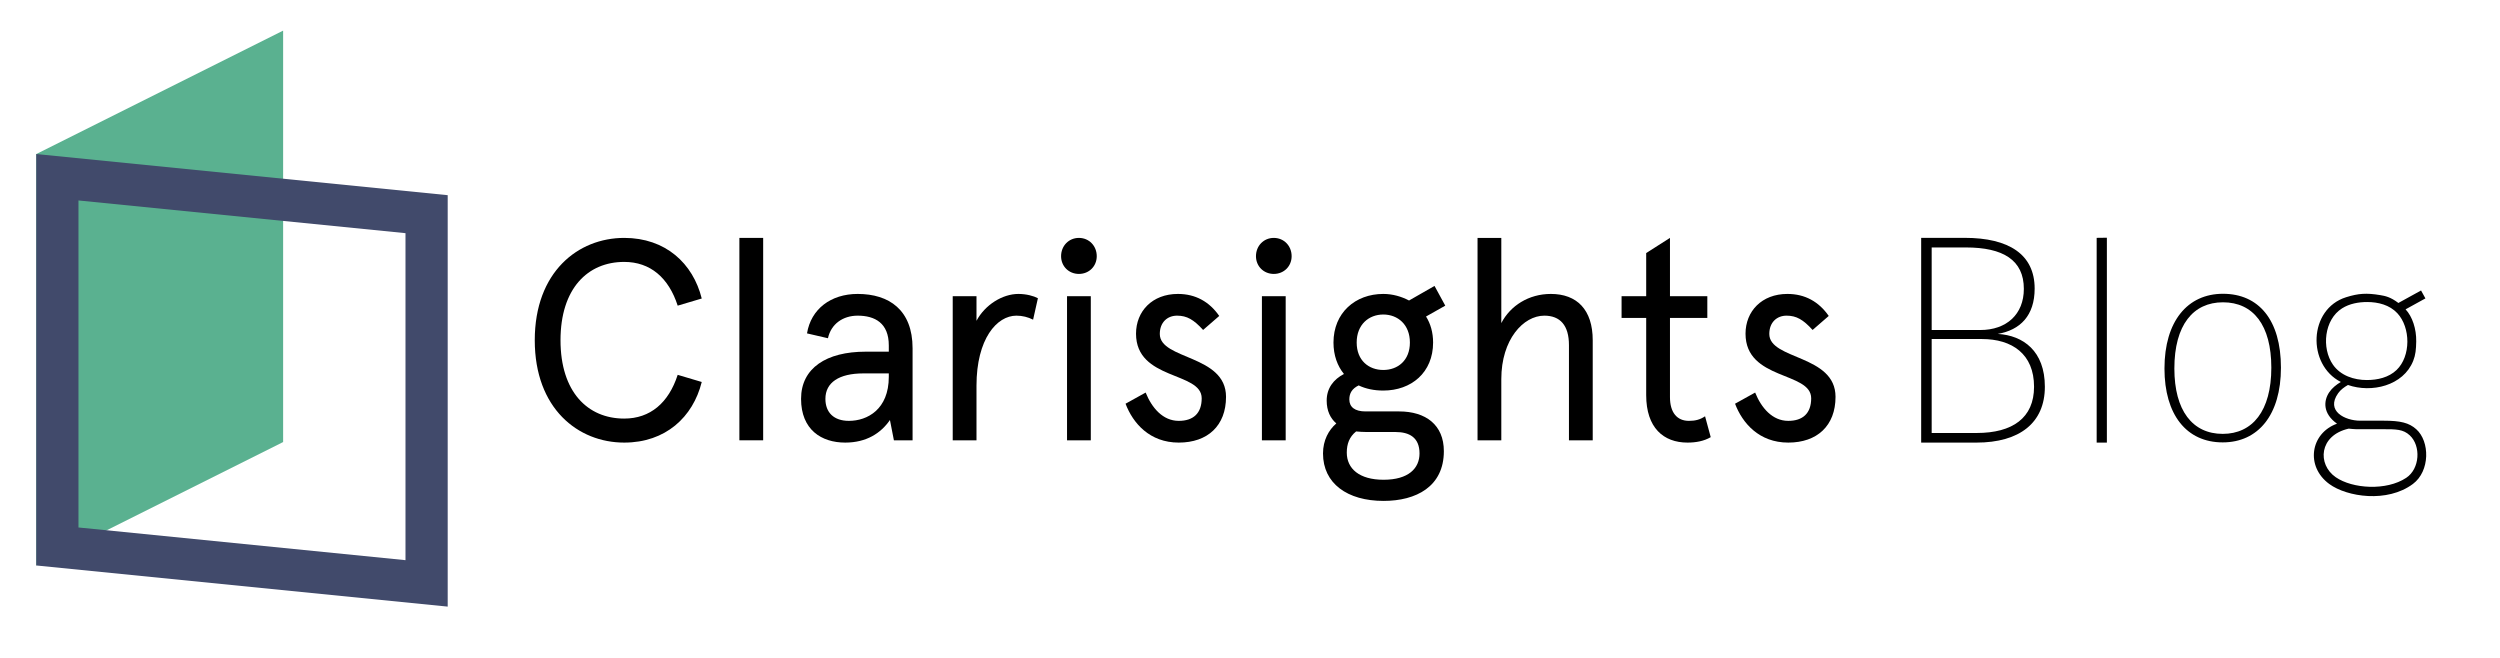
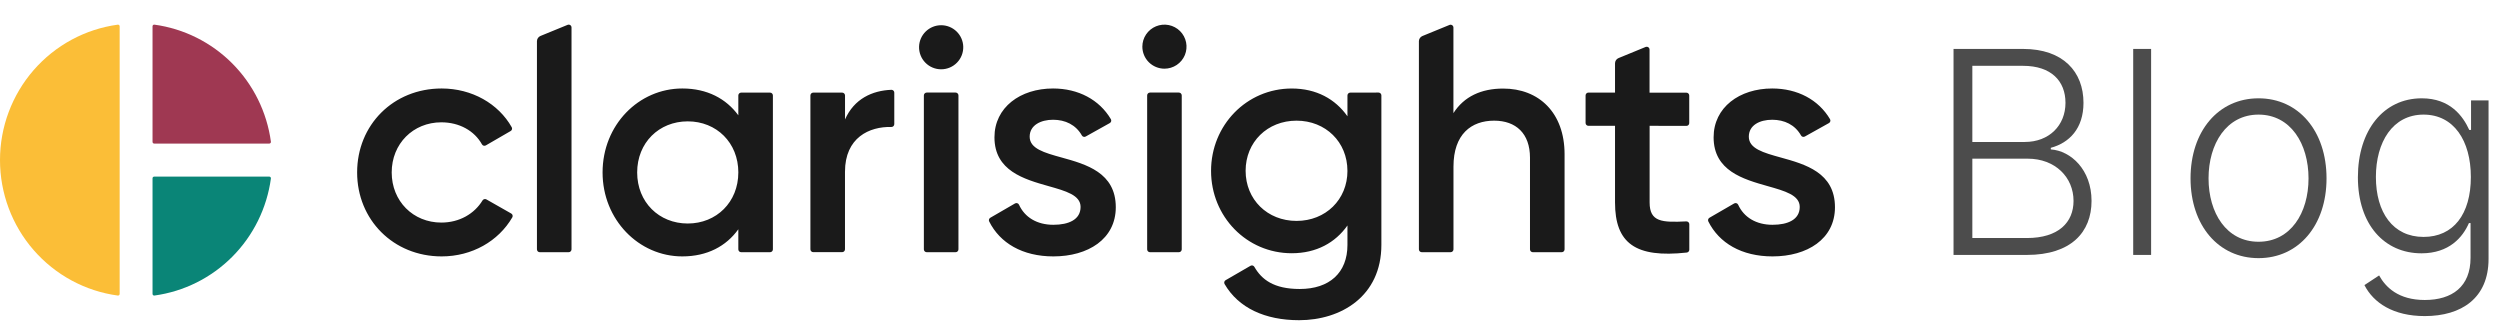
- <svg xmlns="http://www.w3.org/2000/svg" width="100%" height="100%" viewBox="0 0 380 100" version="1.1" xml:space="preserve" style="fill-rule:evenodd;clip-rule:evenodd;stroke-linejoin:round;stroke-miterlimit:1.414;">
-   <rect id="Artboard2" x="0" y="0.153" width="380" height="99.534" style="fill:none;" />
-   <g>
-     <g>
-       <g>
-         <path d="M5.513,23.414l37.522,-18.761l0,62.537l-37.522,18.761l0,-62.537Z" style="fill:#5ab190;" />
-         <path d="M5.513,23.414l62.537,6.254l0,62.536l-62.537,-6.253l0,-62.537Zm6.416,7.057l49.705,4.971l0,49.705l-49.705,-4.97l0,-49.706Z" style="fill:#414a6b;" />
-       </g>
-     </g>
-     <g>
-       <g>
-         <path d="M103.009,56.975c-1.377,4.259 -4.173,6.649 -8.131,6.649c-5.55,0 -9.68,-4.042 -9.68,-11.907c0,-7.865 4.13,-11.906 9.68,-11.906c3.958,0 6.754,2.39 8.131,6.648l3.656,-1.086c-1.333,-5.345 -5.506,-9.212 -11.787,-9.212c-7.012,0 -13.594,5.171 -13.594,15.556c0,10.386 6.582,15.557 13.594,15.557c6.281,0 10.454,-3.868 11.787,-9.212l-3.656,-1.087Z" style="fill-rule:nonzero;" />
-         <rect x="112.387" y="36.161" width="3.614" height="30.765" style="fill-rule:nonzero;" />
-         <path d="M125.462,60.625c0,-2.477 2.065,-3.867 5.765,-3.867l3.871,0l0,0.521c0,4.954 -3.269,6.692 -6.065,6.692c-2.28,0 -3.571,-1.26 -3.571,-3.346Zm13.25,-7.691c0,-5.823 -3.571,-8.256 -8.346,-8.256c-4.087,0 -7.098,2.303 -7.7,5.996l3.183,0.739c0.473,-2.173 2.28,-3.433 4.517,-3.433c2.624,0 4.732,1.13 4.732,4.519l0,0.956l-3.527,0c-5.937,0 -9.809,2.477 -9.809,7.17c0,4.693 3.098,6.649 6.711,6.649c3.227,0 5.421,-1.434 6.798,-3.433l0.602,3.085l2.839,0l0,-13.992Z" style="fill-rule:nonzero;" />
-         <path d="M157.762,45.33c-0.645,-0.348 -1.764,-0.652 -2.968,-0.652c-2.41,0 -5.077,1.651 -6.367,4.084l0,-3.737l-3.614,0l0,21.901l3.614,0l0,-8.3c0,-7.126 3.097,-10.646 6.065,-10.646c0.904,0 1.764,0.217 2.539,0.609l0.731,-3.259Z" style="fill-rule:nonzero;" />
-         <path d="M162.189,45.025l0,21.901l3.613,0l0,-21.901l-3.613,0Zm-0.904,-6.083c0,1.521 1.162,2.694 2.71,2.694c1.549,0 2.711,-1.173 2.711,-2.694c0,-1.565 -1.162,-2.781 -2.711,-2.781c-1.548,0 -2.71,1.216 -2.71,2.781Z" style="fill-rule:nonzero;" />
-         <path d="M179.043,44.678c-3.915,0 -6.367,2.65 -6.367,6.04c0,7.126 9.981,5.736 9.981,9.82c0,2.303 -1.291,3.433 -3.485,3.433c-2.409,0 -4.087,-1.955 -5.033,-4.302l-3.055,1.695c1.119,2.955 3.657,5.91 8.088,5.91c4.388,0 7.184,-2.564 7.184,-6.953c0,-6.431 -10.066,-5.605 -10.066,-9.56c0,-1.781 1.161,-2.781 2.624,-2.781c1.506,0 2.538,0.609 3.958,2.173l2.452,-2.129c-1.506,-2.173 -3.614,-3.346 -6.281,-3.346Z" style="fill-rule:nonzero;" />
-         <path d="M191.811,45.025l0,21.901l3.613,0l0,-21.901l-3.613,0Zm-0.904,-6.083c0,1.521 1.162,2.694 2.711,2.694c1.548,0 2.71,-1.173 2.71,-2.694c0,-1.565 -1.162,-2.781 -2.71,-2.781c-1.549,0 -2.711,1.216 -2.711,2.781Z" style="fill-rule:nonzero;" />
-         <path d="M202.689,52.065c0,1.955 0.602,3.563 1.591,4.78c-1.591,0.825 -2.624,2.173 -2.624,4.041c0,1.564 0.559,2.694 1.463,3.476c-1.162,1 -2.022,2.564 -2.022,4.563c0,4.563 3.7,7.213 9.206,7.213c4.947,0 9.163,-2.172 9.163,-7.561c0,-3.997 -2.753,-6.04 -6.797,-6.04l-5.119,0c-1.592,0 -2.452,-0.651 -2.452,-1.825c0,-0.956 0.43,-1.651 1.419,-2.129c1.076,0.521 2.366,0.782 3.743,0.782c4.259,0 7.571,-2.737 7.571,-7.3c0,-1.521 -0.387,-2.868 -1.075,-3.954l2.925,-1.652l-1.634,-2.998l-3.872,2.216c-1.162,-0.608 -2.495,-0.999 -3.915,-0.999c-4.259,0 -7.571,2.868 -7.571,7.387Zm9.421,13.601c2.108,0 3.657,0.826 3.657,3.259c0,2.26 -1.678,3.998 -5.464,3.998c-3.7,0 -5.592,-1.695 -5.592,-4.128c0,-1.304 0.387,-2.39 1.419,-3.216c0.473,0.044 1.033,0.087 1.592,0.087l4.388,0Zm-5.894,-13.601c0,-2.738 1.85,-4.259 4.044,-4.259c2.194,0 4.044,1.521 4.044,4.259c0,2.737 -1.85,4.171 -4.044,4.171c-2.194,0 -4.044,-1.434 -4.044,-4.171Z" style="fill-rule:nonzero;" />
-         <path d="M242.094,51.717c0,-4.649 -2.409,-7.039 -6.366,-7.039c-3.356,0 -6.152,1.781 -7.529,4.432l0,-12.949l-3.613,0l0,30.765l3.613,0l0,-9.299c0,-6.04 3.356,-9.647 6.539,-9.647c2.409,0 3.743,1.478 3.743,4.476l0,14.47l3.613,0l0,-15.209Z" style="fill-rule:nonzero;" />
-         <path d="M246.479,48.328l3.742,0l0,11.732c0,4.954 2.624,7.214 6.281,7.214c1.248,0 2.495,-0.217 3.528,-0.826l-0.861,-3.172c-0.774,0.521 -1.505,0.695 -2.452,0.695c-1.807,0 -2.882,-1.26 -2.882,-3.606l0,-12.037l5.678,0l0,-3.303l-5.678,0l0,-8.864l-3.614,2.303l0,6.561l-3.742,0l0,3.303Z" style="fill-rule:nonzero;" />
-         <path d="M271.687,44.678c-3.915,0 -6.367,2.65 -6.367,6.04c0,7.126 9.98,5.736 9.98,9.82c0,2.303 -1.29,3.433 -3.484,3.433c-2.409,0 -4.087,-1.955 -5.034,-4.302l-3.054,1.695c1.119,2.955 3.657,5.91 8.088,5.91c4.388,0 7.184,-2.564 7.184,-6.953c0,-6.431 -10.067,-5.605 -10.067,-9.56c0,-1.781 1.162,-2.781 2.625,-2.781c1.505,0 2.538,0.609 3.957,2.173l2.453,-2.129c-1.506,-2.173 -3.614,-3.346 -6.281,-3.346Z" style="fill-rule:nonzero;" />
-       </g>
-     </g>
-   </g>
-   <path d="M303.654,50.756c3.423,-0.594 5.613,-2.784 5.613,-6.891c0,-5.202 -3.924,-7.712 -10.632,-7.712l-6.617,0l0,31.122l8.397,0c6.571,0 10.404,-3.012 10.404,-8.488c0,-5.43 -3.286,-7.803 -7.165,-8.031Zm-10.039,-13.143l5.202,0c5.659,0 8.807,1.917 8.807,6.298c0,3.879 -2.646,6.251 -6.616,6.251l-7.393,0l0,-12.549Zm6.845,28.201l-6.845,0l0,-14.283l7.621,0c4.609,0 7.94,2.282 7.94,7.256c0,4.746 -3.286,7.027 -8.716,7.027Z" style="fill-rule:nonzero;" />
-   <path d="M320.245,67.275l0,-31.142l-1.552,0.02l0,31.122l1.552,0Z" style="fill-rule:nonzero;" />
-   <path d="M337.893,44.655c-5.386,0 -8.893,4.176 -8.893,11.357c0,7.014 3.34,11.231 8.852,11.231c5.386,0 8.851,-4.175 8.851,-11.356c0,-7.265 -3.382,-11.232 -8.81,-11.232Zm0,1.295c4.593,0 7.349,3.465 7.349,9.937c0,6.597 -2.881,10.062 -7.39,10.062c-4.593,0 -7.349,-3.549 -7.349,-9.937c0,-6.639 2.881,-10.062 7.39,-10.062Z" style="fill-rule:nonzero;" />
-   <path d="M364.553,46.052l3.447,-1.899l0.663,1.204l-3.016,1.662c1.032,1.097 1.653,2.985 1.619,4.887c-0.022,1.206 -0.097,2.025 -0.454,2.931c-1.503,3.806 -6.347,4.931 -9.921,3.68c-0.565,0.32 -1.117,0.723 -1.493,1.253c-1.933,2.722 1.071,4.175 3.33,4.175l3.591,0c2.588,0 3.857,0.326 4.947,1.294c2.082,1.849 2.124,6.362 -0.506,8.325c-3.893,2.905 -10.014,1.982 -12.714,0c-3.642,-2.676 -2.87,-7.708 1.18,-9.164c-2.182,-1.549 -2.055,-3.484 -1.18,-4.782c0.439,-0.649 1.087,-1.157 1.759,-1.56c-5.168,-2.628 -4.914,-11.088 0.8,-12.879c1.881,-0.59 3.103,-0.67 5.21,-0.318c0.726,0.121 1.552,0.284 2.738,1.191Zm-5.95,19.187c-0.644,0.029 -1.591,-0.089 -1.603,-0.086c-4.533,1.028 -4.789,5.438 -1.967,7.384c2.551,1.759 7.702,2.097 10.714,0.093c2.085,-1.387 2.256,-4.863 0.538,-6.458c-1.001,-0.929 -2.04,-0.933 -4.092,-0.933c0,0 -3.472,-0.005 -3.59,0Zm1.21,-19.331c1.671,0 3.401,0.438 4.578,1.696c2.042,2.182 2.076,6.545 -0.115,8.638c-1.2,1.145 -2.894,1.521 -4.504,1.524c-1.955,0.003 -4,-0.664 -5.16,-2.329c-1.765,-2.532 -1.336,-6.852 1.38,-8.567c1.135,-0.717 2.498,-0.962 3.821,-0.962Z" />
+ <svg xmlns="http://www.w3.org/2000/svg" width="203" height="26" viewBox="0 0 203 26" fill="none">
+   <path fill-rule="evenodd" clip-rule="evenodd" d="M43.886 2.92L46.089 2.018C46.124 2.003 46.162 1.997 46.2 2.001C46.237 2.005 46.274 2.018 46.305 2.039C46.337 2.06 46.362 2.088 46.38 2.122C46.398 2.155 46.407 2.192 46.407 2.23V20.248C46.407 20.309 46.383 20.368 46.339 20.411C46.296 20.455 46.237 20.479 46.176 20.479H43.83C43.799 20.479 43.769 20.473 43.741 20.462C43.713 20.45 43.688 20.433 43.666 20.411C43.645 20.39 43.628 20.364 43.617 20.336C43.605 20.308 43.599 20.279 43.6 20.248V3.347C43.599 3.255 43.627 3.166 43.678 3.09C43.728 3.014 43.801 2.955 43.886 2.92ZM28.999 14.002C28.999 10.14 31.936 7.185 35.861 7.185C38.325 7.185 40.474 8.42 41.552 10.331C41.582 10.384 41.589 10.446 41.572 10.504C41.556 10.562 41.517 10.611 41.464 10.64L39.452 11.806C39.426 11.821 39.397 11.831 39.367 11.836C39.337 11.84 39.307 11.838 39.278 11.831C39.249 11.823 39.221 11.81 39.197 11.792C39.173 11.774 39.153 11.751 39.138 11.725C38.525 10.624 37.307 9.932 35.836 9.932C33.548 9.932 31.806 11.669 31.806 14.002C31.806 16.336 33.548 18.073 35.836 18.073C37.309 18.073 38.527 17.355 39.184 16.27C39.217 16.219 39.268 16.183 39.327 16.169C39.386 16.154 39.449 16.163 39.501 16.194L41.512 17.337C41.538 17.352 41.561 17.371 41.58 17.395C41.599 17.419 41.612 17.446 41.62 17.475C41.629 17.505 41.631 17.535 41.627 17.565C41.623 17.595 41.614 17.624 41.599 17.65C40.476 19.584 38.325 20.82 35.861 20.82C31.936 20.82 28.999 17.839 28.999 14.002ZM62.759 20.248V7.751C62.759 7.69 62.735 7.632 62.692 7.588C62.649 7.545 62.59 7.521 62.529 7.52H60.183C60.122 7.52 60.063 7.545 60.019 7.588C59.976 7.631 59.952 7.69 59.952 7.751V9.362C58.964 8.014 57.43 7.185 55.403 7.185C51.867 7.185 48.929 10.14 48.929 14.002C48.929 17.839 51.867 20.82 55.403 20.82C57.426 20.82 58.969 19.991 59.952 18.617V20.248C59.952 20.309 59.976 20.368 60.019 20.412C60.063 20.455 60.122 20.479 60.183 20.479H62.529C62.59 20.479 62.649 20.454 62.692 20.411C62.735 20.368 62.759 20.309 62.759 20.248ZM55.846 9.854C58.185 9.854 59.953 11.59 59.953 14.002H59.952C59.952 16.413 58.178 18.149 55.845 18.149C53.511 18.149 51.738 16.415 51.738 14.002C51.738 11.59 53.507 9.854 55.846 9.854ZM72.616 7.523V10.078C72.616 10.108 72.611 10.139 72.599 10.167C72.588 10.195 72.571 10.221 72.549 10.242C72.528 10.264 72.502 10.281 72.474 10.293C72.445 10.305 72.415 10.31 72.384 10.31C70.594 10.265 68.613 11.168 68.613 13.948V20.244C68.613 20.305 68.588 20.364 68.545 20.407C68.502 20.451 68.443 20.475 68.381 20.475H66.035C66.005 20.475 65.975 20.469 65.947 20.457C65.919 20.446 65.894 20.429 65.872 20.407C65.851 20.386 65.834 20.36 65.822 20.332C65.811 20.304 65.805 20.274 65.805 20.244V7.751C65.805 7.721 65.811 7.691 65.822 7.663C65.834 7.635 65.851 7.61 65.872 7.588C65.894 7.567 65.919 7.55 65.947 7.538C65.975 7.526 66.005 7.52 66.035 7.52H68.384C68.445 7.52 68.504 7.545 68.548 7.588C68.591 7.631 68.616 7.69 68.616 7.751V9.699C69.358 8.02 70.83 7.352 72.383 7.292C72.414 7.292 72.444 7.298 72.472 7.309C72.501 7.321 72.526 7.338 72.548 7.359C72.57 7.381 72.587 7.406 72.599 7.434C72.61 7.462 72.616 7.493 72.616 7.523ZM75.171 2.555C74.836 2.88 74.641 3.322 74.628 3.788C74.621 4.027 74.663 4.265 74.75 4.488C74.837 4.711 74.968 4.914 75.135 5.085C75.302 5.257 75.502 5.393 75.723 5.486C75.944 5.579 76.182 5.627 76.422 5.627C76.662 5.627 76.899 5.579 77.12 5.486C77.341 5.393 77.541 5.257 77.708 5.085C77.876 4.914 78.007 4.711 78.094 4.488C78.181 4.265 78.222 4.027 78.216 3.788C78.203 3.322 78.008 2.88 77.673 2.555C77.338 2.23 76.889 2.048 76.422 2.048C75.954 2.048 75.506 2.23 75.171 2.555ZM77.594 7.516H75.248C75.217 7.516 75.187 7.523 75.159 7.535C75.131 7.547 75.105 7.564 75.084 7.586C75.062 7.608 75.046 7.634 75.034 7.662C75.023 7.69 75.017 7.721 75.018 7.751V20.248C75.018 20.309 75.042 20.368 75.085 20.411C75.128 20.454 75.187 20.479 75.248 20.479H77.594C77.656 20.479 77.714 20.455 77.758 20.412C77.801 20.368 77.826 20.31 77.826 20.248V7.747C77.826 7.686 77.801 7.627 77.758 7.584C77.714 7.541 77.656 7.516 77.594 7.516ZM90.602 16.827C90.602 19.42 88.342 20.82 85.533 20.82C83.024 20.82 81.193 19.733 80.32 17.979C80.295 17.927 80.291 17.867 80.309 17.811C80.326 17.756 80.364 17.709 80.414 17.681L82.418 16.52C82.446 16.503 82.476 16.493 82.508 16.49C82.54 16.486 82.572 16.489 82.602 16.499C82.633 16.508 82.661 16.524 82.685 16.545C82.709 16.566 82.729 16.591 82.742 16.62C83.208 17.646 84.201 18.253 85.533 18.253C86.782 18.253 87.743 17.833 87.743 16.802C87.743 15.848 86.547 15.51 85.144 15.114C83.155 14.551 80.75 13.871 80.75 11.15C80.75 8.714 82.854 7.185 85.508 7.185C87.553 7.185 89.265 8.091 90.204 9.678C90.219 9.704 90.229 9.734 90.232 9.764C90.236 9.794 90.234 9.825 90.225 9.855C90.217 9.884 90.203 9.912 90.184 9.935C90.165 9.959 90.141 9.979 90.114 9.994L88.16 11.085C88.134 11.1 88.105 11.11 88.076 11.114C88.046 11.118 88.016 11.116 87.987 11.108C87.959 11.101 87.931 11.088 87.908 11.069C87.884 11.051 87.864 11.029 87.85 11.003C87.358 10.13 86.501 9.724 85.508 9.724C84.514 9.724 83.609 10.165 83.609 11.098C83.609 12.07 84.798 12.4 86.195 12.787C88.187 13.339 90.602 14.009 90.602 16.827ZM93.062 2.795C92.865 3.088 92.759 3.434 92.759 3.788C92.759 4.262 92.948 4.717 93.284 5.052C93.621 5.387 94.076 5.576 94.552 5.577C94.907 5.577 95.253 5.472 95.548 5.276C95.843 5.079 96.073 4.8 96.209 4.474C96.344 4.147 96.38 3.787 96.311 3.441C96.242 3.094 96.071 2.775 95.821 2.525C95.57 2.275 95.251 2.105 94.903 2.035C94.555 1.966 94.195 2.001 93.867 2.137C93.539 2.272 93.259 2.501 93.062 2.795ZM95.889 7.584C95.845 7.541 95.787 7.516 95.725 7.516H93.379C93.348 7.516 93.318 7.522 93.29 7.534C93.261 7.546 93.236 7.563 93.214 7.585C93.193 7.607 93.176 7.633 93.165 7.662C93.154 7.69 93.148 7.721 93.149 7.751V20.248C93.149 20.279 93.155 20.308 93.166 20.337C93.178 20.364 93.195 20.39 93.216 20.411C93.237 20.433 93.263 20.45 93.291 20.462C93.319 20.473 93.349 20.479 93.379 20.479H95.725C95.787 20.479 95.845 20.455 95.889 20.412C95.932 20.368 95.957 20.309 95.957 20.248V7.747C95.957 7.686 95.932 7.627 95.889 7.584ZM111.937 7.516C111.998 7.516 112.057 7.54 112.101 7.584C112.144 7.627 112.168 7.686 112.168 7.747V19.882C112.168 24.057 108.892 26 105.487 26C102.72 26 100.562 25.005 99.435 23.062C99.405 23.009 99.398 22.946 99.414 22.888C99.43 22.829 99.469 22.78 99.522 22.75L101.538 21.583C101.564 21.568 101.593 21.558 101.623 21.553C101.653 21.549 101.684 21.551 101.713 21.559C101.742 21.567 101.769 21.58 101.793 21.598C101.817 21.617 101.838 21.639 101.853 21.666C102.438 22.687 103.416 23.466 105.539 23.466C107.956 23.466 109.413 22.144 109.413 19.889V18.308C108.43 19.707 106.887 20.563 104.889 20.563C101.224 20.563 98.338 17.581 98.338 13.875C98.338 10.169 101.224 7.187 104.889 7.187C106.891 7.187 108.425 8.042 109.413 9.443V7.751C109.413 7.69 109.437 7.631 109.48 7.588C109.524 7.545 109.583 7.52 109.644 7.52L111.937 7.516ZM109.411 13.868C109.411 11.534 107.643 9.798 105.278 9.798C102.912 9.798 101.144 11.534 101.144 13.868C101.144 16.202 102.912 17.938 105.278 17.938C107.643 17.938 109.413 16.206 109.413 13.872L109.411 13.868ZM127.043 20.248V12.524C127.043 9.155 124.963 7.185 122.048 7.192C120.278 7.192 118.875 7.839 118.018 9.187V2.237C118.018 2.199 118.008 2.162 117.99 2.129C117.972 2.095 117.947 2.067 117.915 2.046C117.883 2.025 117.847 2.012 117.809 2.008C117.771 2.005 117.733 2.01 117.698 2.025L115.495 2.927C115.413 2.962 115.342 3.021 115.292 3.095C115.242 3.17 115.215 3.257 115.215 3.347V20.247C115.214 20.277 115.22 20.307 115.232 20.335C115.243 20.363 115.26 20.389 115.282 20.41C115.303 20.431 115.328 20.448 115.356 20.46C115.384 20.472 115.414 20.478 115.445 20.478H117.791C117.852 20.478 117.911 20.453 117.954 20.41C117.998 20.367 118.022 20.308 118.022 20.247V13.531C118.022 10.887 119.477 9.798 121.324 9.798C123.092 9.798 124.235 10.835 124.235 12.805V20.248C124.235 20.279 124.241 20.308 124.252 20.337C124.264 20.364 124.281 20.39 124.302 20.411C124.324 20.433 124.349 20.45 124.377 20.462C124.405 20.473 124.435 20.479 124.465 20.479H126.811C126.873 20.479 126.932 20.455 126.975 20.412C127.018 20.368 127.043 20.309 127.043 20.248ZM133.949 10.216V16.438C133.949 18.033 134.958 18.071 136.929 17.977C136.96 17.976 136.992 17.981 137.021 17.992C137.05 18.002 137.077 18.019 137.1 18.041C137.122 18.062 137.14 18.088 137.153 18.116C137.165 18.145 137.172 18.176 137.172 18.207V20.276C137.172 20.333 137.151 20.388 137.113 20.431C137.075 20.473 137.022 20.5 136.966 20.507C132.801 20.962 131.14 19.754 131.14 16.438V10.216H128.98C128.95 10.217 128.92 10.211 128.892 10.199C128.864 10.188 128.838 10.171 128.817 10.15C128.795 10.129 128.778 10.103 128.767 10.075C128.755 10.047 128.749 10.017 128.749 9.987V7.748C128.749 7.687 128.773 7.628 128.817 7.585C128.86 7.542 128.919 7.518 128.98 7.518H131.14V5.138C131.141 5.048 131.168 4.961 131.217 4.886C131.267 4.811 131.338 4.753 131.421 4.718L133.623 3.814C133.659 3.8 133.697 3.794 133.734 3.798C133.772 3.801 133.809 3.814 133.84 3.835C133.872 3.856 133.898 3.885 133.916 3.918C133.934 3.952 133.943 3.989 133.943 4.027V7.525H136.935C136.996 7.525 137.055 7.549 137.098 7.592C137.142 7.635 137.166 7.694 137.166 7.755V9.994C137.166 10.024 137.16 10.054 137.149 10.082C137.137 10.11 137.12 10.135 137.098 10.157C137.077 10.178 137.051 10.195 137.023 10.206C136.995 10.218 136.965 10.224 136.935 10.223L133.949 10.216ZM143.929 20.82C146.737 20.82 148.999 19.42 148.999 16.827C148.999 14.009 146.583 13.339 144.59 12.787C143.193 12.4 142.004 12.07 142.004 11.098C142.004 10.165 142.888 9.724 143.903 9.724C144.896 9.724 145.753 10.13 146.245 11.003C146.275 11.055 146.324 11.092 146.382 11.108C146.441 11.123 146.503 11.115 146.555 11.085L148.509 9.994C148.536 9.979 148.56 9.959 148.579 9.935C148.598 9.912 148.612 9.884 148.62 9.855C148.629 9.825 148.631 9.794 148.627 9.764C148.624 9.734 148.614 9.704 148.599 9.678C147.66 8.091 145.948 7.185 143.903 7.185C141.249 7.185 139.145 8.714 139.145 11.15C139.145 13.871 141.55 14.551 143.539 15.114C144.942 15.51 146.138 15.848 146.138 16.802C146.138 17.833 145.177 18.253 143.929 18.253C142.598 18.253 141.604 17.646 141.137 16.62C141.124 16.591 141.104 16.566 141.081 16.545C141.057 16.524 141.029 16.508 140.998 16.499C140.968 16.489 140.936 16.486 140.904 16.49C140.873 16.493 140.842 16.504 140.814 16.52L138.809 17.681C138.759 17.709 138.721 17.756 138.704 17.811C138.686 17.867 138.69 17.927 138.715 17.979C139.588 19.733 141.419 20.82 143.929 20.82Z" fill="#1A1A1A" />
+   <path d="M158.627 20.7H164.581C168.175 20.7 169.833 18.846 169.833 16.314C169.833 13.774 168.15 12.246 166.525 12.132V12.002C168.02 11.601 169.179 10.441 169.179 8.351C169.179 5.835 167.538 3.973 164.271 3.973H158.627V20.7ZM160.154 19.328V12.884H164.646C166.892 12.884 168.371 14.403 168.371 16.314C168.371 18.046 167.162 19.328 164.581 19.328H160.154ZM160.154 11.528V5.345H164.271C166.558 5.345 167.717 6.578 167.717 8.351C167.717 10.188 166.386 11.528 164.41 11.528H160.154Z" fill="#4C4C4C" />
+   <path d="M174.67 3.973H173.216V20.7H174.67V3.973Z" fill="#4C4C4C" />
+   <path d="M183.393 20.961C186.644 20.961 188.914 18.307 188.914 14.484C188.914 10.637 186.644 7.983 183.393 7.983C180.142 7.983 177.872 10.637 177.872 14.484C177.872 18.307 180.142 20.961 183.393 20.961ZM183.393 19.63C180.788 19.63 179.334 17.294 179.334 14.484C179.334 11.675 180.788 9.306 183.393 9.306C185.999 9.306 187.452 11.675 187.452 14.484C187.452 17.294 185.999 19.63 183.393 19.63Z" fill="#4C4C4C" />
+   <path d="M196.892 25.666C199.865 25.666 202.07 24.212 202.07 21.027V8.155H200.649V10.548H200.502C199.988 9.421 198.95 7.983 196.647 7.983C193.543 7.983 191.461 10.58 191.461 14.395C191.461 18.241 193.617 20.569 196.623 20.569C198.877 20.569 199.979 19.262 200.478 18.111H200.608V20.937C200.608 23.273 199.114 24.359 196.892 24.359C194.744 24.359 193.715 23.322 193.184 22.366L191.992 23.15C192.727 24.588 194.327 25.666 196.892 25.666ZM196.794 19.238C194.303 19.238 192.923 17.245 192.923 14.37C192.923 11.544 194.278 9.306 196.794 9.306C199.253 9.306 200.633 11.43 200.633 14.37C200.633 17.4 199.212 19.238 196.794 19.238Z" fill="#4C4C4C" />
+   <path d="M12.52 11.658H21.864C21.883 11.659 21.902 11.655 21.92 11.647C21.937 11.639 21.953 11.627 21.966 11.613C21.978 11.598 21.988 11.581 21.993 11.562C21.999 11.543 22 11.524 21.998 11.505C21.671 9.1 20.57 6.869 18.861 5.152C17.153 3.436 14.932 2.329 12.539 2.001C12.52 1.999 12.5 2 12.482 2.006C12.463 2.011 12.446 2.021 12.431 2.033C12.417 2.046 12.405 2.062 12.397 2.08C12.389 2.097 12.386 2.117 12.386 2.136V11.524C12.386 11.559 12.4 11.594 12.425 11.619C12.45 11.644 12.484 11.658 12.52 11.658Z" fill="#9F3852" />
+   <path d="M12.386 14.475V23.863C12.386 23.882 12.389 23.902 12.397 23.919C12.405 23.937 12.417 23.953 12.431 23.966C12.446 23.978 12.463 23.988 12.482 23.993C12.5 23.999 12.52 24 12.539 23.998C14.932 23.67 17.153 22.563 18.861 20.847C20.57 19.13 21.671 16.899 21.998 14.494C22 14.475 21.999 14.456 21.993 14.437C21.988 14.418 21.978 14.401 21.966 14.387C21.953 14.372 21.937 14.36 21.92 14.352C21.902 14.345 21.883 14.341 21.864 14.341H12.52C12.484 14.341 12.45 14.355 12.425 14.38C12.4 14.405 12.386 14.44 12.386 14.475Z" fill="#0A8577" />
+   <path d="M9.716 2.137C9.716 2.118 9.712 2.099 9.704 2.081C9.697 2.064 9.685 2.048 9.671 2.035C9.656 2.022 9.639 2.013 9.621 2.007C9.603 2.002 9.583 2 9.564 2.002C6.916 2.363 4.487 3.676 2.728 5.698C0.969 7.721 0 10.315 0 13.001C0 15.686 0.969 18.281 2.728 20.303C4.487 22.325 6.916 23.639 9.564 23.999C9.583 24.001 9.603 24 9.621 23.994C9.639 23.988 9.656 23.979 9.671 23.966C9.685 23.953 9.697 23.938 9.704 23.92C9.712 23.902 9.716 23.883 9.716 23.864V2.137Z" fill="#FBBE37" />
</svg>
